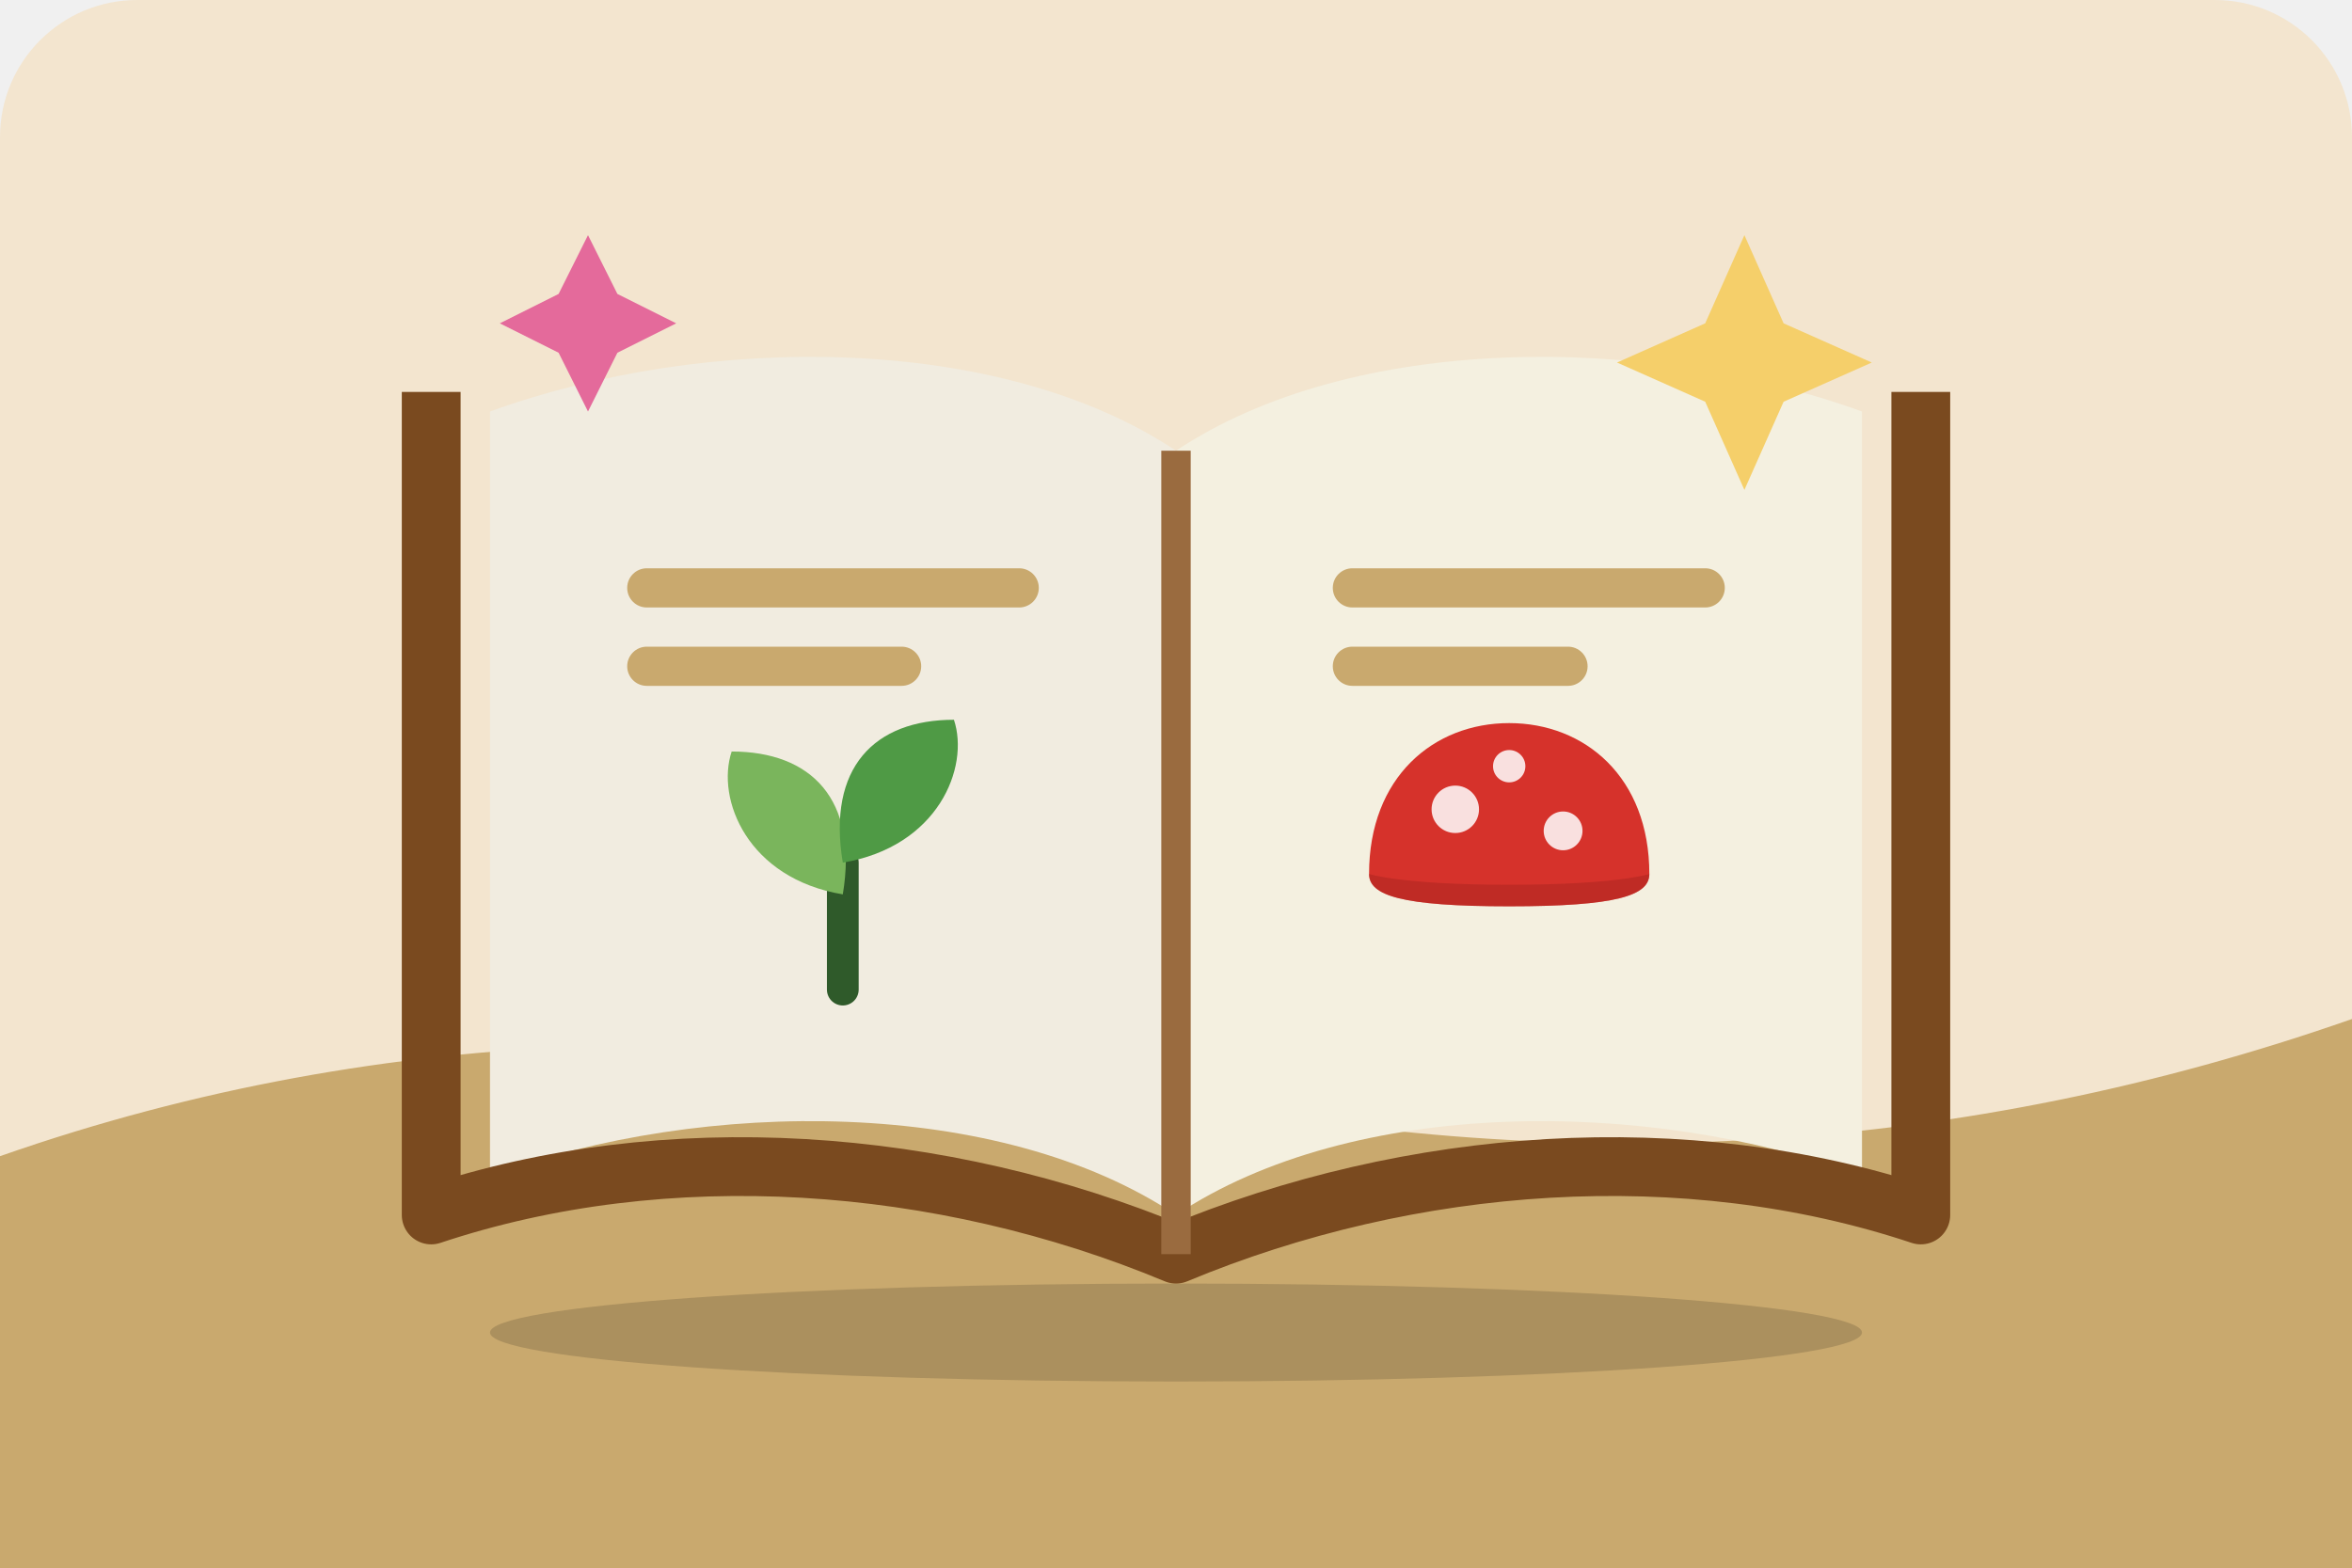
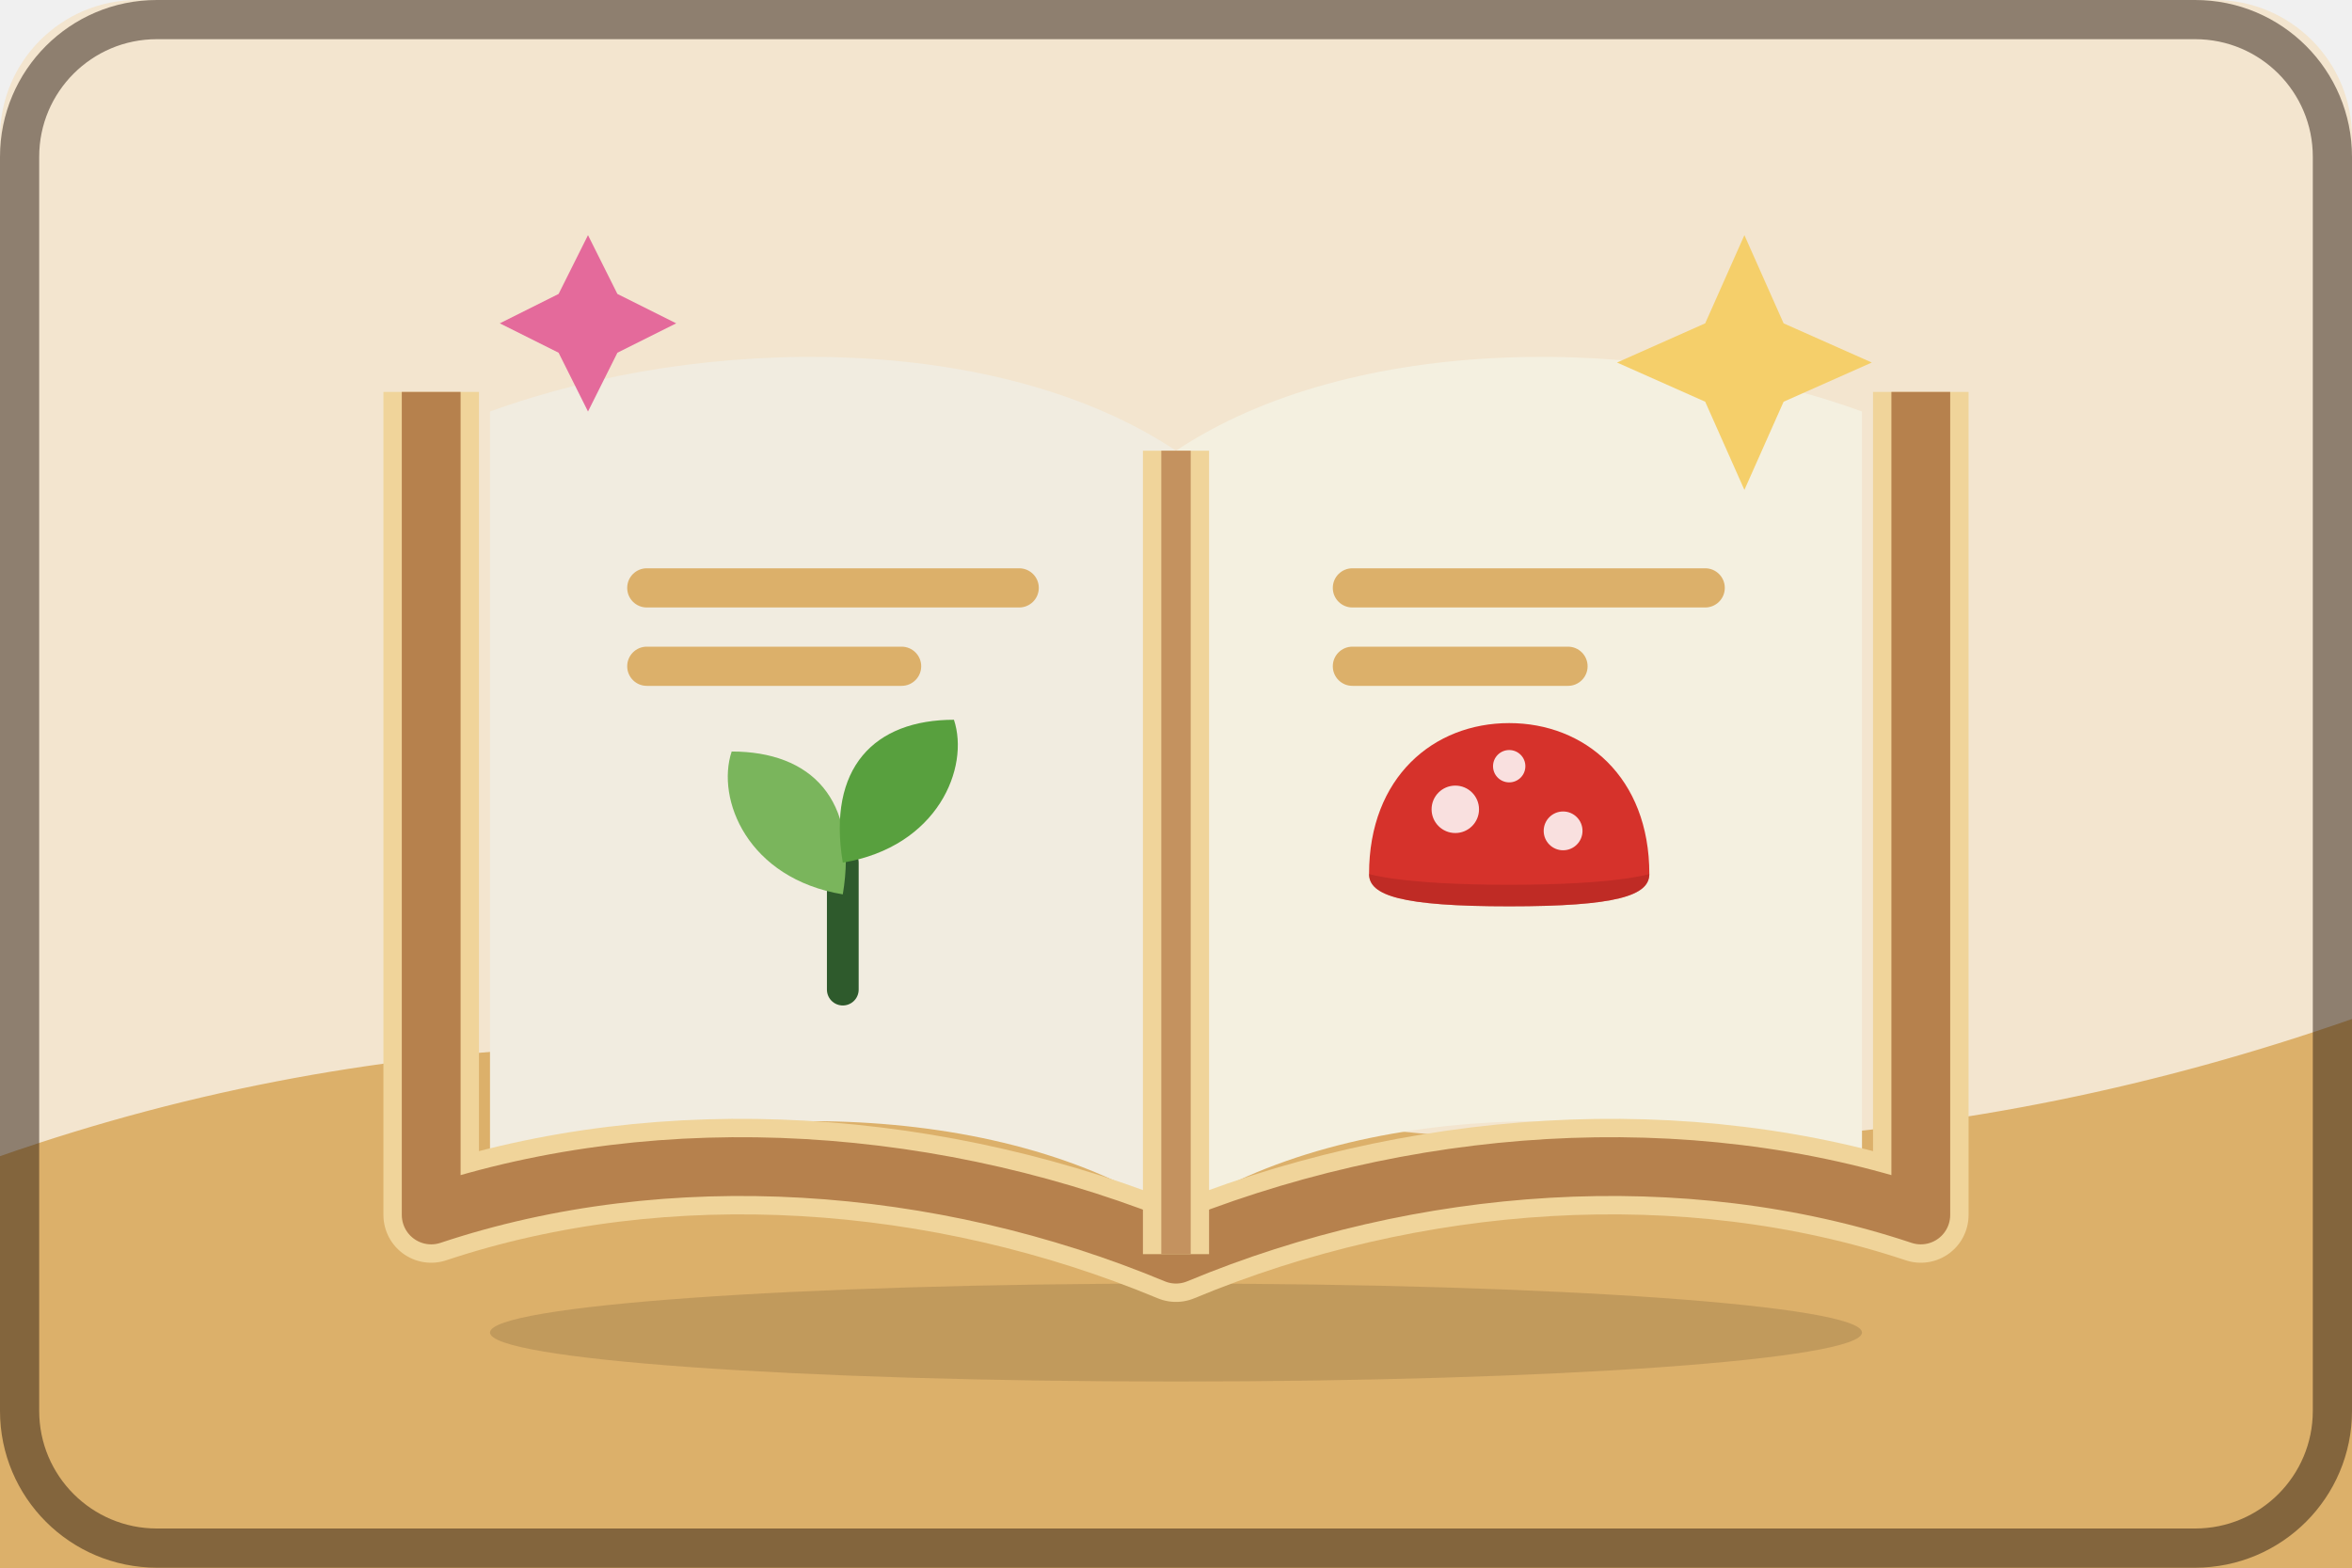
<svg xmlns="http://www.w3.org/2000/svg" viewBox="0 0 240 160" role="img" aria-label="An open book with a sprout and a mushroom pressed on its pages, and sparkles">
  <rect width="240" height="160" rx="14" fill="#f3e5cf" />
-   <path d="M0 118c40-14 80-14 120-6s80 6 120-8v56a14 14 0 0 1-14 14H14A14 14 0 0 1 0 160z" fill="#c9a96e" />
-   <ellipse cx="120" cy="136" rx="70" ry="5" fill="#000" opacity=".15" />
+   <path d="M0 118c40-14 80-14 120-6s80 6 120-8v56a14 14 0 0 1-14 14H14A14 14 0 0 1 0 160z" fill="#dcb06a" />
+   <ellipse cx="120" cy="136" rx="70" ry="5" fill="#2a1a10" opacity=".15" />
  <path d="M120 46c-18-12-48-12-70-4v78c22-8 52-8 70 4z" fill="#f1ece0" />
  <path d="M120 46c18-12 48-12 70-4v78c-22-8-52-8-70 4z" fill="#f4f0e0" />
-   <path d="M44 40v84c24-8 52-6 76 4 24-10 52-12 76-4V40" fill="none" stroke="#7a4a1f" stroke-width="6" stroke-linejoin="round" />
-   <path d="M120 46v82" stroke="#9a6b3f" stroke-width="3" />
+   <path d="M44 40v84c24-8 52-6 76 4 24-10 52-12 76-4V40" fill="none" stroke="#f0d49a" stroke-width="9.75" stroke-linejoin="round" />
+   <path d="M44 40v84c24-8 52-6 76 4 24-10 52-12 76-4V40" fill="none" stroke="#b6814d" stroke-width="6" stroke-linejoin="round" />
+   <path d="M120 46v82" stroke="#f0d49a" stroke-width="6.75" />
+   <path d="M120 46v82" stroke="#c4925f" stroke-width="3" />
  <g transform="translate(86 92) scale(.9)">
    <g transform="translate(0 10) scale(1.8)">
-       <path d="M0 0v-8" stroke="#2f5a2a" stroke-width="2" stroke-linecap="round" />
+       <path d="M0 0v-8" stroke="#2e5a2c" stroke-width="2" stroke-linecap="round" />
      <path d="M0-6c-6-1-8-6-7-9 5 0 8 3 7 9z" fill="#7ab55c" />
-       <path d="M0-8c6-1 8-6 7-9-5 0-8 3-7 9z" fill="#4f9a45" />
+       <path d="M0-8c6-1 8-6 7-9-5 0-8 3-7 9z" fill="#58a03e" />
    </g>
  </g>
-   <rect x="64" y="58" width="42" height="4" rx="2" fill="#c9a96e" />
-   <rect x="64" y="66" width="30" height="4" rx="2" fill="#c9a96e" />
+   <rect x="64" y="58" width="42" height="4" rx="2" fill="#dcb06a" />
+   <rect x="64" y="66" width="30" height="4" rx="2" fill="#dcb06a" />
  <g transform="translate(154 98) scale(1.1)">
    <rect x="-4" y="-10" width="8" height="12" rx="3" fill="#f4f0e0" />
    <path d="M-13-8c0-9 6-14 13-14s13 5 13 14c0 2-3 3-13 3S-13-6-13-8z" fill="#d6322b" />
    <path d="M-13-8c0 2 3 3 13 3s13-1 13-3c0 0-3 1-13 1s-13-1-13-1z" fill="#a8241f" opacity=".5" />
    <circle cx="-5" cy="-14" r="2.200" fill="#fff" opacity=".85" />
    <circle cx="5" cy="-12" r="1.800" fill="#fff" opacity=".85" />
    <circle cx="0" cy="-18" r="1.500" fill="#fff" opacity=".85" />
  </g>
-   <rect x="136" y="58" width="40" height="4" rx="2" fill="#c9a96e" />
-   <rect x="136" y="66" width="26" height="4" rx="2" fill="#c9a96e" />
+   <rect x="136" y="58" width="40" height="4" rx="2" fill="#dcb06a" />
+   <rect x="136" y="66" width="26" height="4" rx="2" fill="#dcb06a" />
  <path d="M178 24l4 9 9 4-9 4-4 9-4-9-9-4 9-4z" fill="#f5cf6a" />
  <path d="M60 24l3 6 6 3-6 3-3 6-3-6-6-3 6-3z" fill="#e46a9b" />
  <path d="M150 112l8 0" stroke="#fff" stroke-width="0" />
  <path d="M170 44h14v34l-7-6-7 6z" fill="#d6322b" opacity="0" />
+   <defs>
+     <clipPath id="hl-almanac">
+       <rect width="240" height="160" rx="14" />
+     </clipPath>
+   </defs>
+   <path d="M0 0h240v160h-240z M-28.8 67.2a148.8 148.8 0 1 0 297.6 0a148.8 148.8 0 1 0-297.6 0z" fill="#5a3008" opacity=".24" fill-rule="evenodd" clip-path="url(#hl-almanac)" />
+   <rect x="2" y="2" width="236" height="156" fill="none" stroke="#2a1a10" stroke-width="4" opacity=".5" rx="14" />
</svg>
